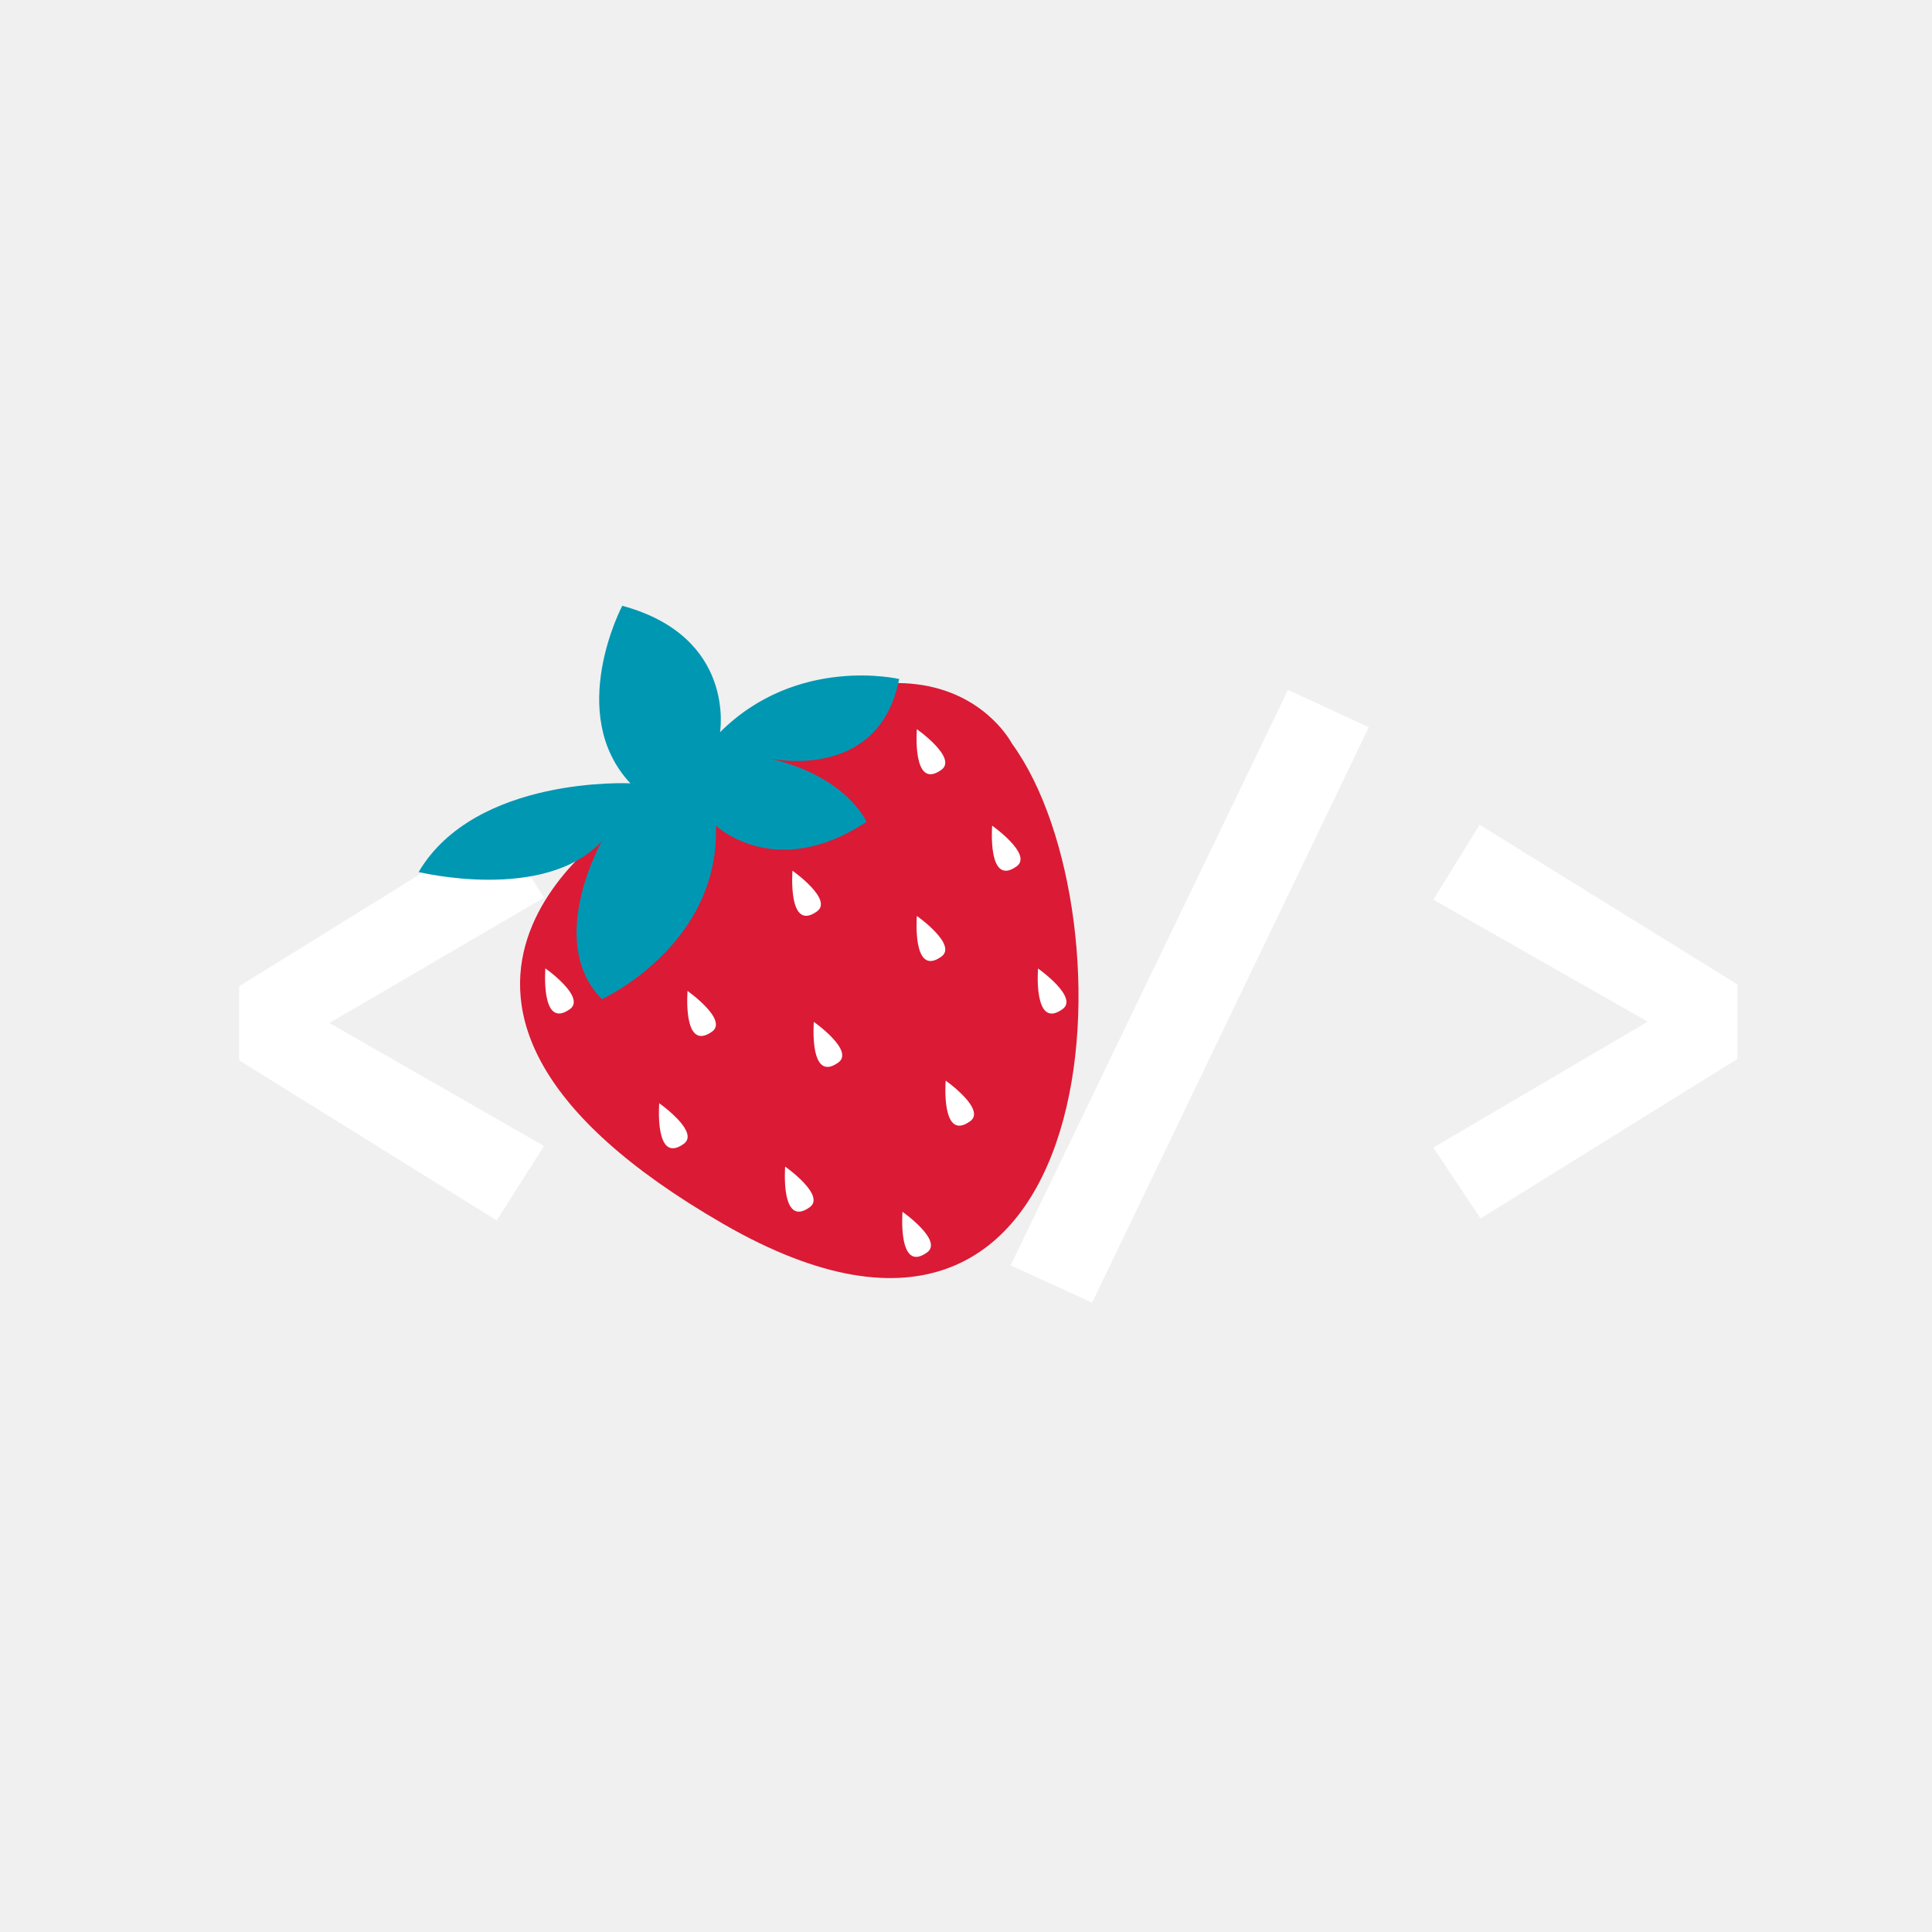
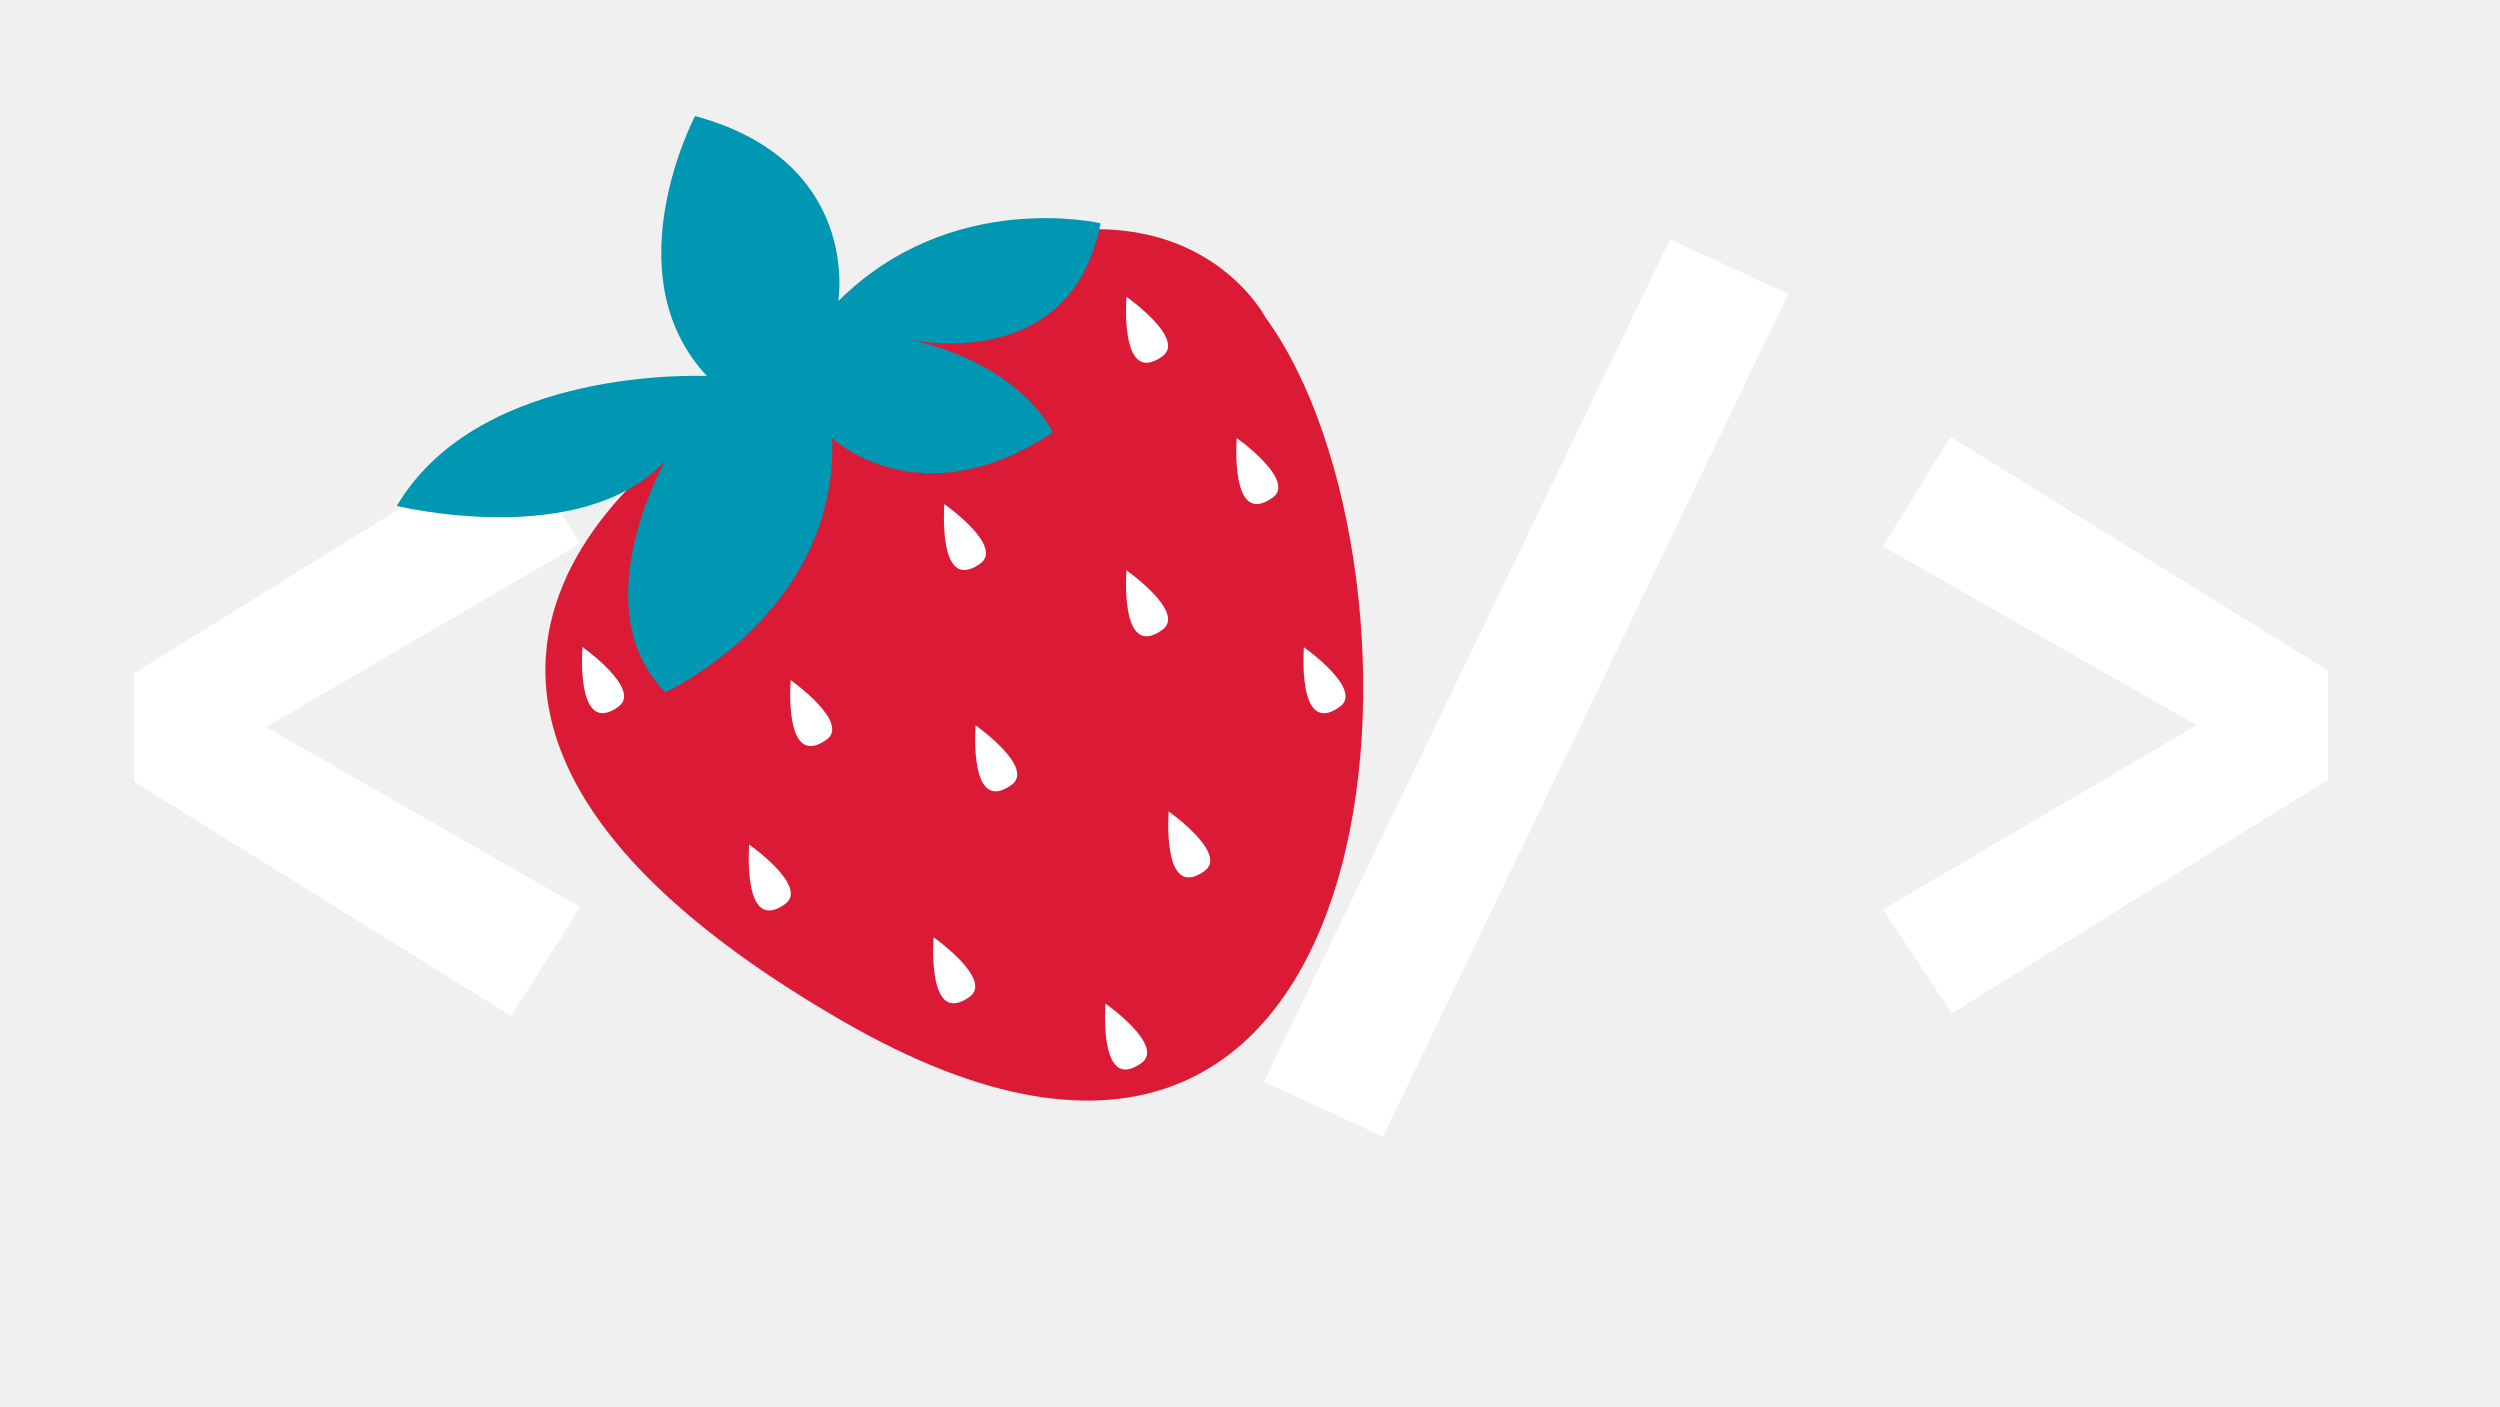
- <svg xmlns="http://www.w3.org/2000/svg" width="500" zoomAndPan="magnify" viewBox="0 0 375 375" height="500" preserveAspectRatio="xMidYMid meet" version="1.0">
+ <svg xmlns="http://www.w3.org/2000/svg" width="1920" zoomAndPan="magnify" viewBox="0 0 1440 810" height="1080" preserveAspectRatio="xMidYMid meet" version="1.0">
  <defs>
    <g />
-     <clipPath id="63e5dbe009">
-       <rect x="0" width="78" y="0" height="170" />
+     <clipPath id="91256fe25f">
+       <path d="M 0.398 0.281 L 337 0.281 L 337 733.719 L 0.398 733.719 Z M 0.398 0.281 " clip-rule="nonzero" />
+     </clipPath>
+     <clipPath id="fde5daeb40">
+       <rect x="0" width="337" y="0" height="734" />
+     </clipPath>
+     <clipPath id="d5e2757857">
+       <rect x="0" width="1344" y="0" height="734" />
    </clipPath>
  </defs>
-   <g transform="matrix(1, 0, 0, 1, 37, 111)">
-     <g clip-path="url(#63e5dbe009)">
-       <g fill="#ffffff" fill-opacity="1">
-         <g transform="translate(0.500002, 127.8614)">
-           <g>
-             <path d="M 59.234 -78.609 L 68.094 -64.625 L 26.438 -40.297 L 68.094 -16.422 L 58.906 -1.984 L 8.922 -33.047 L 8.922 -47.422 Z M 59.234 -78.609 " />
+   <g transform="matrix(1, 0, 0, 1, 38, 41)">
+     <g clip-path="url(#d5e2757857)">
+       <g clip-path="url(#91256fe25f)">
+         <g transform="matrix(1, 0, 0, 1, 0, 0.000000000000042633)">
+           <g clip-path="url(#fde5daeb40)">
+             <g fill="#ffffff" fill-opacity="1">
+               <g transform="translate(0.437252, 552.9044)">
+                 <g>
+                   <path d="M 257.391 -341.609 L 295.875 -280.812 L 114.891 -175.125 L 295.875 -71.391 L 256 -8.641 L 38.766 -143.609 L 38.766 -206.078 Z M 257.391 -341.609 " />
+                 </g>
+               </g>
+             </g>
          </g>
        </g>
      </g>
+       <g fill="#ffffff" fill-opacity="1">
+         <g transform="translate(674.1523, 551.3121)">
+           <g>
+             <path d="M 84.547 62.297 L 15.859 30.875 L 249.75 -454.438 L 317.891 -423.016 Z M 84.547 62.297 " />
+           </g>
+         </g>
+       </g>
+       <g fill="#ffffff" fill-opacity="1">
+         <g transform="translate(1007.888, 551.3121)">
+           <g>
+             <path d="M 77.594 -340.688 L 295.078 -206.078 L 295.078 -143.234 L 78.422 -8.625 L 38.656 -68.422 L 219.438 -174.656 L 38.656 -277.562 Z M 77.594 -340.688 " />
+           </g>
+         </g>
+       </g>
+       <path fill="#db1a35" d="M 691.027 142.027 C 795.254 284.801 775.914 736.5 447.785 547.387 C 119.656 358.27 362.898 207.707 362.898 207.707 C 613.797 -8.539 691.027 142.027 691.027 142.027 Z M 691.027 142.027 " fill-opacity="1" fill-rule="nonzero" />
+       <path fill="#0097b2" d="M 362.363 25.844 C 458.531 51.902 444.832 132.488 444.832 132.488 C 510.105 67.348 595.934 87.629 595.934 87.629 C 578.742 175.469 486.332 154.652 486.332 154.652 C 551.879 169.559 568.398 208.109 568.398 208.109 C 491.438 259.012 441.34 211.332 441.34 211.332 C 444.832 312.203 345.168 357.734 345.168 357.734 C 297.086 308.977 345.168 224.359 345.168 224.359 C 297.086 276.473 190.574 250.418 190.574 250.418 C 238.66 169.023 369.211 175.605 369.211 175.605 C 314.277 116.91 362.363 25.844 362.363 25.844 Z M 362.363 25.844 " fill-opacity="1" fill-rule="nonzero" />
+       <path fill="#ffffff" d="M 437.98 385.133 C 413.133 402.594 417.43 350.75 417.43 350.75 C 417.43 350.75 452.082 375.195 437.98 385.133 Z M 610.844 129.938 C 610.844 129.938 606.68 181.918 631.391 164.32 C 645.629 154.383 610.844 129.938 610.844 129.938 Z M 393.523 445.441 C 393.523 445.441 389.359 497.422 414.074 479.824 C 428.309 469.887 393.523 445.441 393.523 445.441 Z M 523.941 376.805 C 523.941 376.805 519.777 428.785 544.492 411.191 C 558.73 401.25 523.941 376.805 523.941 376.805 Z M 505.941 249.344 C 505.941 249.344 501.781 301.32 526.492 283.727 C 540.73 273.789 505.941 249.344 505.941 249.344 Z M 610.844 287.488 C 610.844 287.488 606.68 339.469 631.391 321.871 C 645.629 311.934 610.844 287.488 610.844 287.488 Z M 635.152 426.367 C 635.152 426.367 630.988 478.348 655.703 460.754 C 669.805 450.812 635.152 426.367 635.152 426.367 Z M 674.371 211.332 C 674.371 211.332 670.211 263.312 694.922 245.715 C 709.027 235.777 674.371 211.332 674.371 211.332 Z M 499.766 498.898 C 499.766 498.898 495.602 550.879 520.316 533.281 C 534.551 523.344 499.766 498.898 499.766 498.898 Z M 713.055 331.812 C 713.055 331.812 708.891 383.789 733.605 366.195 C 747.844 356.258 713.055 331.812 713.055 331.812 Z M 297.488 331.676 C 297.488 331.676 293.324 383.656 318.039 366.195 C 332.273 356.258 297.488 331.676 297.488 331.676 Z M 598.754 537.043 C 598.754 537.043 594.59 589.023 619.305 571.426 C 633.543 561.488 598.754 537.043 598.754 537.043 Z M 598.754 537.043 " fill-opacity="1" fill-rule="nonzero" />
    </g>
  </g>
-   <g fill="#ffffff" fill-opacity="1">
-     <g transform="translate(192.5273, 238.495)">
-       <g>
-         <path d="M 19.453 14.344 L 3.641 7.109 L 57.469 -104.578 L 73.156 -97.344 Z M 19.453 14.344 " />
-       </g>
-     </g>
-   </g>
-   <g fill="#ffffff" fill-opacity="1">
-     <g transform="translate(269.3226, 238.495)">
-       <g>
-         <path d="M 17.859 -78.406 L 67.906 -47.422 L 67.906 -32.953 L 18.047 -1.984 L 8.891 -15.75 L 50.5 -40.188 L 8.891 -63.875 Z M 17.859 -78.406 " />
-       </g>
-     </g>
-   </g>
-   <path fill="#db1a35" d="M 196.41 144.316 C 220.395 177.168 215.945 281.109 140.438 237.59 C 64.934 194.074 120.906 159.43 120.906 159.43 C 178.641 109.668 196.41 144.316 196.41 144.316 Z M 196.41 144.316 " fill-opacity="1" fill-rule="nonzero" />
-   <path fill="#0097b2" d="M 120.781 117.582 C 142.91 123.578 139.758 142.121 139.758 142.121 C 154.777 127.129 174.527 131.797 174.527 131.797 C 170.574 152.012 149.309 147.219 149.309 147.219 C 164.391 150.652 168.191 159.52 168.191 159.52 C 150.484 171.234 138.953 160.262 138.953 160.262 C 139.758 183.473 116.824 193.949 116.824 193.949 C 105.762 182.73 116.824 163.262 116.824 163.262 C 105.762 175.254 81.254 169.258 81.254 169.258 C 92.316 150.527 122.359 152.043 122.359 152.043 C 109.719 138.535 120.781 117.582 120.781 117.582 Z M 120.781 117.582 " fill-opacity="1" fill-rule="nonzero" />
-   <path fill="#ffffff" d="M 138.184 200.258 C 132.465 204.273 133.453 192.344 133.453 192.344 C 133.453 192.344 141.426 197.969 138.184 200.258 Z M 177.961 141.535 C 177.961 141.535 177 153.496 182.688 149.445 C 185.965 147.16 177.961 141.535 177.961 141.535 Z M 127.953 214.133 C 127.953 214.133 126.992 226.094 132.68 222.047 C 135.957 219.758 127.953 214.133 127.953 214.133 Z M 157.961 198.34 C 157.961 198.34 157.004 210.301 162.691 206.254 C 165.969 203.965 157.961 198.34 157.961 198.34 Z M 153.82 169.008 C 153.82 169.008 152.863 180.969 158.551 176.922 C 161.824 174.633 153.82 169.008 153.82 169.008 Z M 177.961 177.785 C 177.961 177.785 177 189.746 182.688 185.699 C 185.965 183.41 177.961 177.785 177.961 177.785 Z M 183.555 209.746 C 183.555 209.746 182.594 221.707 188.281 217.656 C 191.527 215.371 183.555 209.746 183.555 209.746 Z M 192.578 160.262 C 192.578 160.262 191.621 172.223 197.309 168.176 C 200.551 165.887 192.578 160.262 192.578 160.262 Z M 152.398 226.434 C 152.398 226.434 151.441 238.395 157.129 234.348 C 160.402 232.059 152.398 226.434 152.398 226.434 Z M 201.48 187.984 C 201.48 187.984 200.52 199.945 206.207 195.898 C 209.484 193.609 201.48 187.984 201.48 187.984 Z M 105.855 187.957 C 105.855 187.957 104.895 199.918 110.582 195.898 C 113.859 193.609 105.855 187.957 105.855 187.957 Z M 175.176 235.211 C 175.176 235.211 174.219 247.172 179.906 243.125 C 183.184 240.836 175.176 235.211 175.176 235.211 Z M 175.176 235.211 " fill-opacity="1" fill-rule="nonzero" />
</svg>
